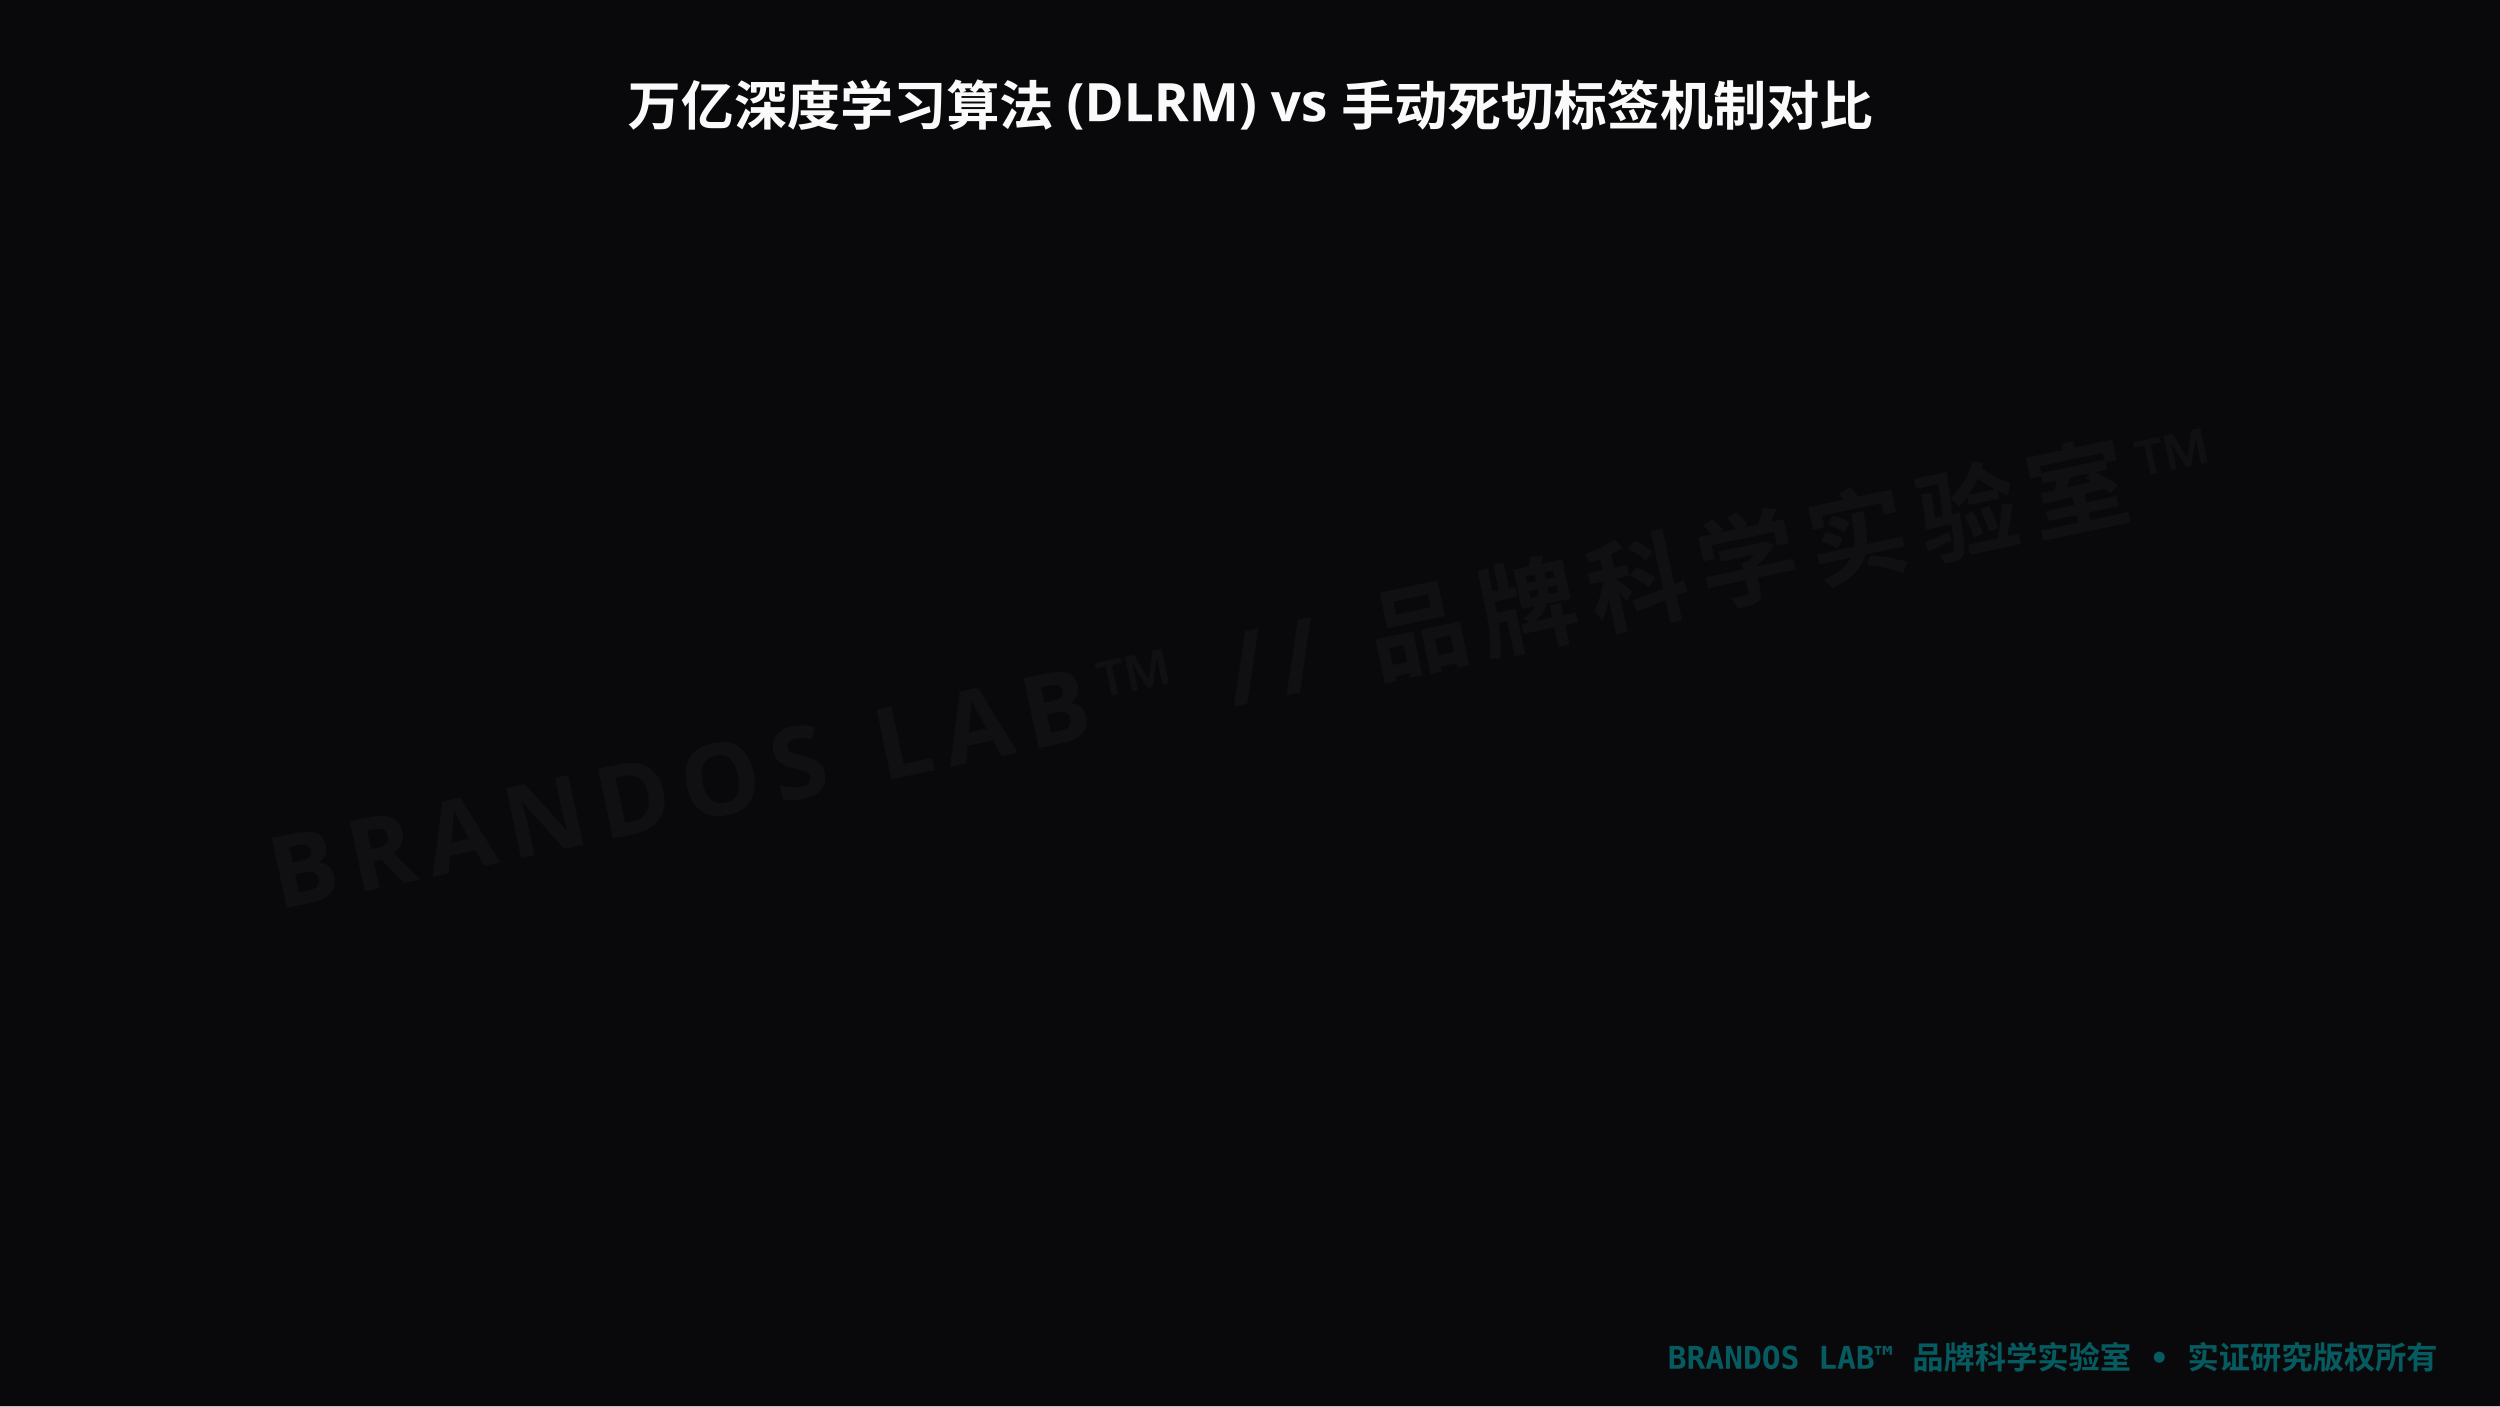
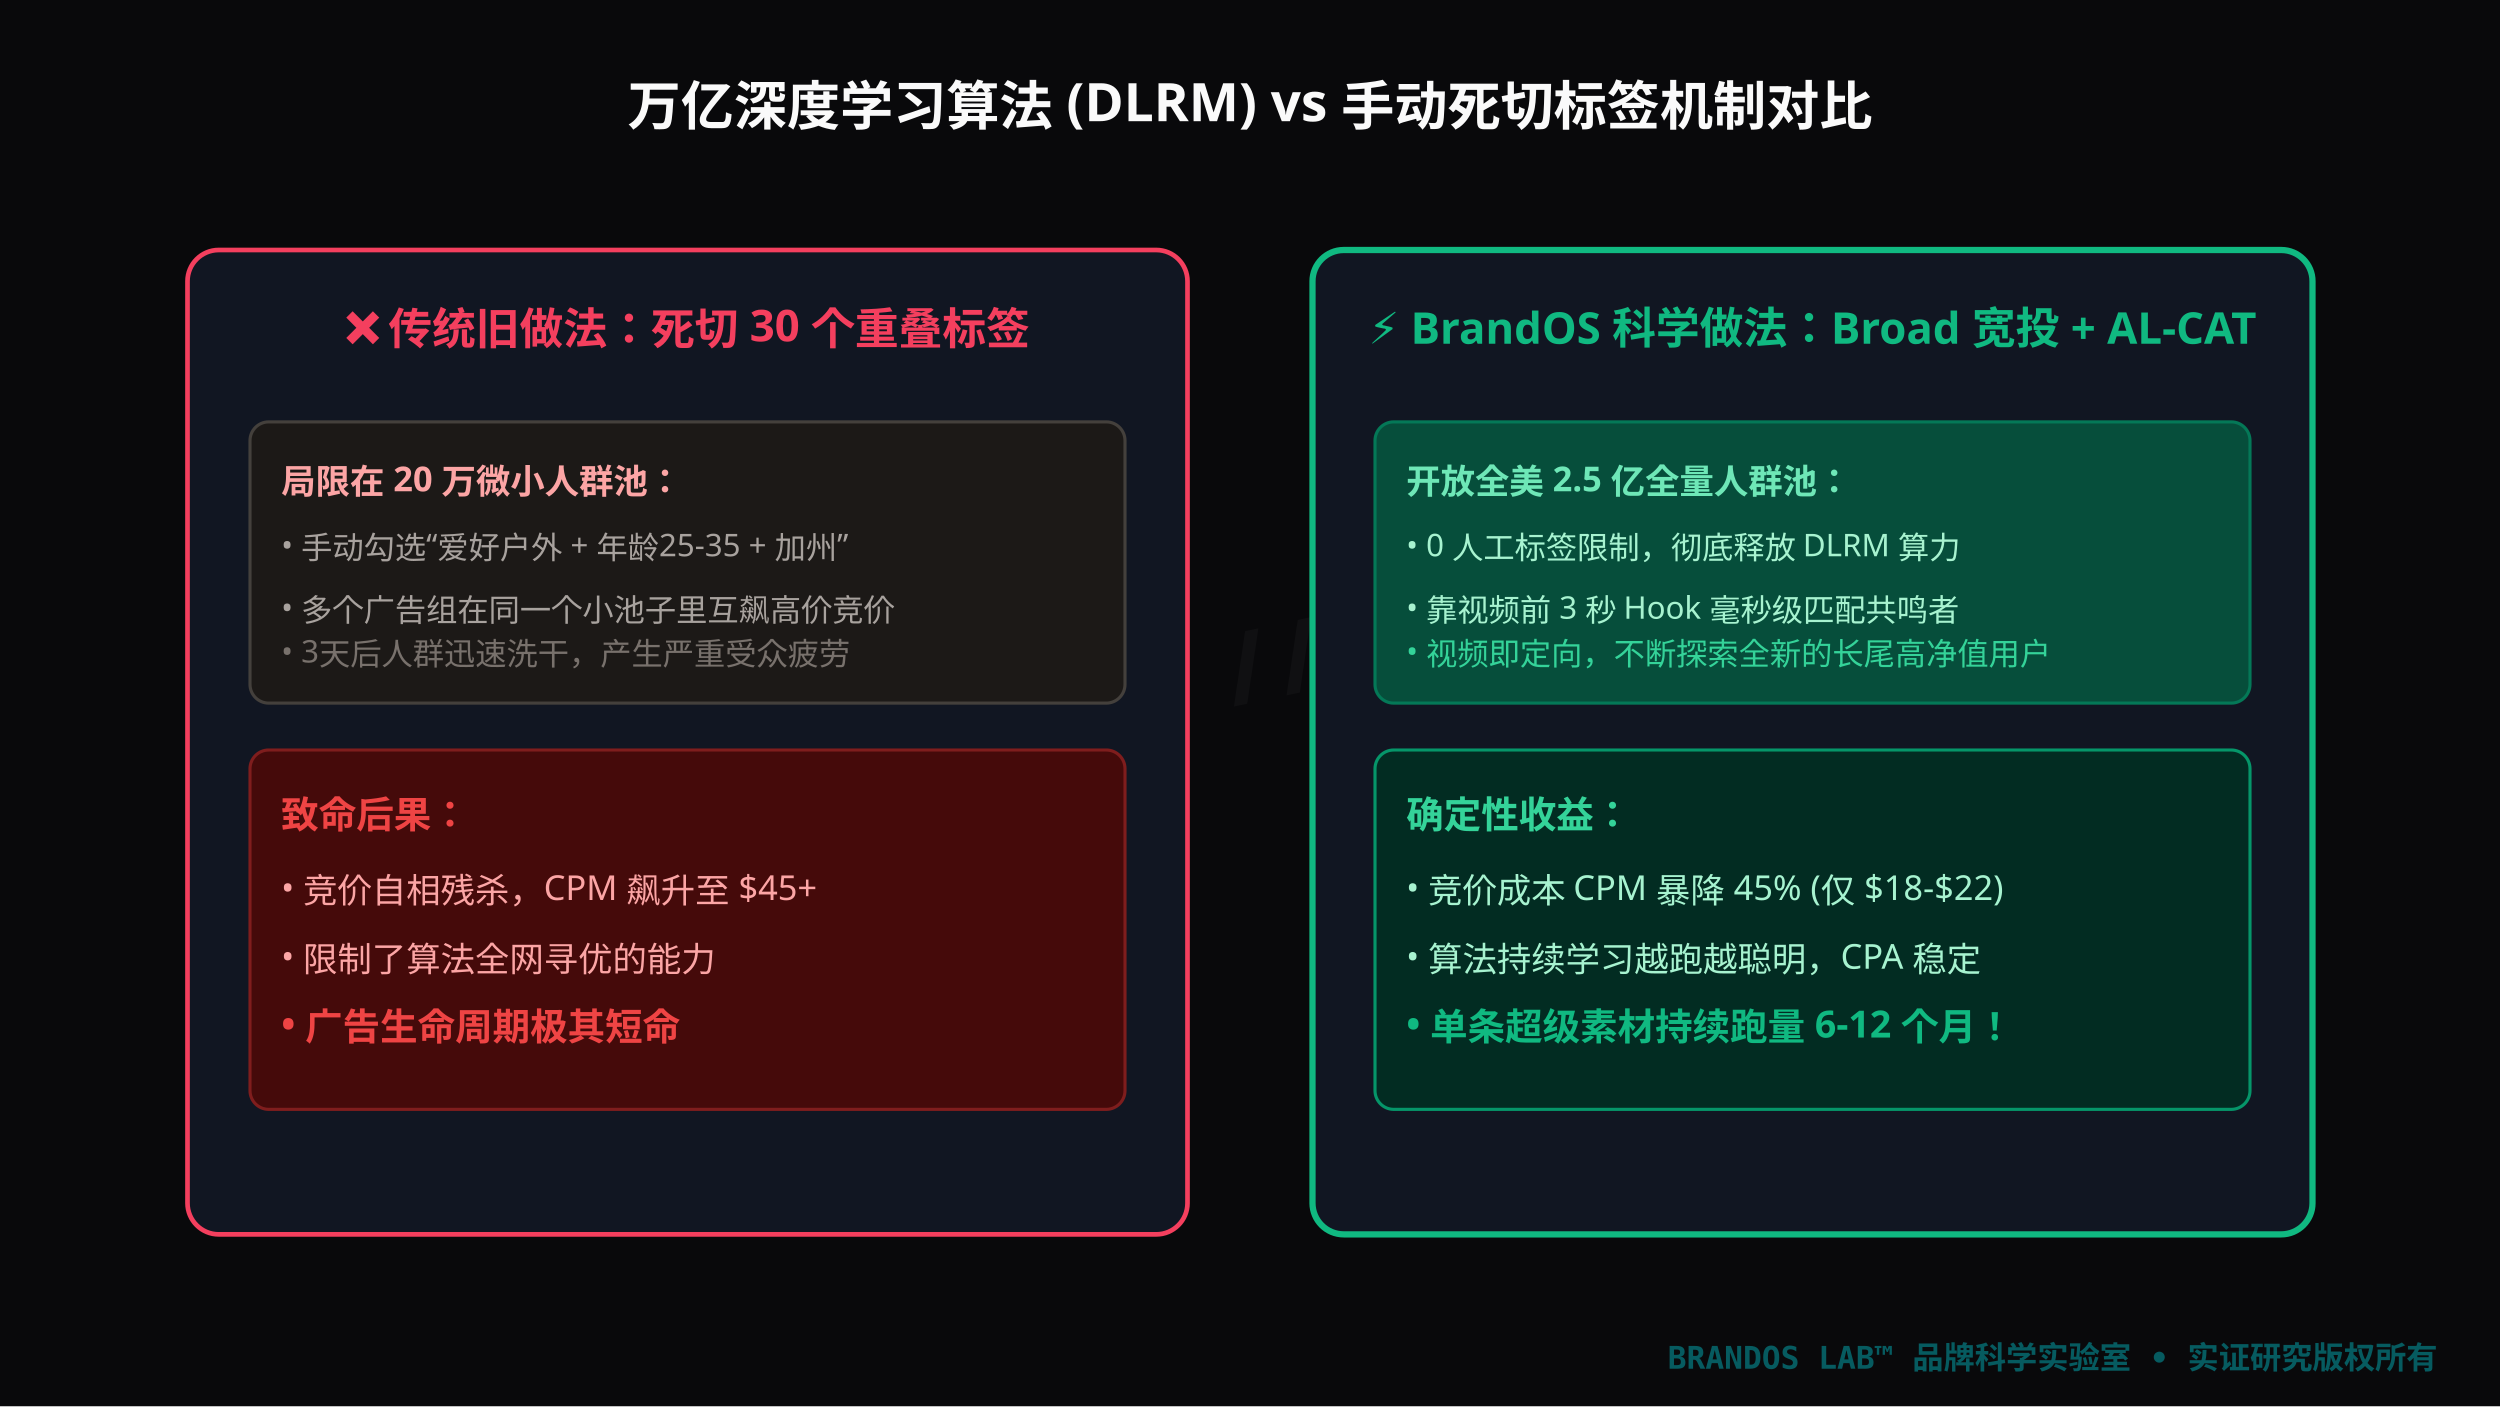
<svg xmlns="http://www.w3.org/2000/svg" viewBox="0 0 800 450" width="100%" height="100%" style="background:#09090B; border-radius:16px; border:1px solid #232B3E;">
  <rect width="100%" height="100%" fill="#09090B" />
  <text x="400" y="225" fill="rgba(255, 255, 255, 0.03)" font-family="sans-serif" font-size="32" font-weight="900" text-anchor="middle" transform="rotate(-12 400 225)" letter-spacing="4">BRANDOS LAB™ // 品牌科学实验室™</text>
  <text x="780" y="438" fill="rgba(0, 242, 254, 0.35)" font-family="monospace" font-size="10" font-weight="bold" text-anchor="end">BRANDOS LAB™ 品牌科学实验室 • 实证研究版权所有</text>
  <text x="400" y="40" fill="#FAFAFA" font-family="sans-serif" font-size="17" font-weight="900" text-anchor="middle">万亿深度学习算法 (DLRM) vs 手动死切标签机制对比</text>
+   <g transform="translate(60, 80)">
+     <rect width="320" height="315" rx="10" fill="#111622" stroke="#F43F5E" stroke-width="1.5" />
+     <text x="160" y="30" fill="#F43F5E" font-family="sans-serif" font-size="14" font-weight="bold" text-anchor="middle">❌ 传统旧做法：死切 30 个重叠标签</text>
+     <rect x="20" y="55" width="280" height="90" rx="6" fill="#1C1917" stroke="#44403C" />
+     <text x="30" y="78" fill="#FCA5A5" font-family="sans-serif" font-size="11" font-weight="bold">局限在 20 万微小人群池：</text>
+     <text x="30" y="98" fill="#A8A29E" font-family="sans-serif" font-size="10">• 手动勾选“爱好户外 + 年龄25-35 + 加州”</text>
+     <text x="30" y="118" fill="#A8A29E" font-family="sans-serif" font-size="10">• 多个广告组在同一个小池子里互飙高价竞价</text>
+     <text x="30" y="132" fill="#78716C" font-family="sans-serif" font-size="10">• 3天后人群迅速洗干，产生严重受众疲劳</text>
+     <rect x="20" y="160" width="280" height="115" rx="6" fill="#450A0A" stroke="#7F1D1D" />
+     <text x="30" y="185" fill="#EF4444" font-family="sans-serif" font-size="12" font-weight="bold">致命后果：</text>
+     <text x="30" y="208" fill="#FCA5A5" font-family="sans-serif" font-size="11">• 竞价自相残杀，CPM 飙升至 $45+</text>
+     <text x="30" y="230" fill="#FCA5A5" font-family="sans-serif" font-size="11">• 限制了算法全网寻优的能力</text>
+     <text x="30" y="252" fill="#EF4444" font-family="sans-serif" font-size="12" font-weight="bold">• 广告生命周期极其短命</text>
+   </g>
+   <g transform="translate(420, 80)">
+     <rect width="320" height="315" rx="10" fill="#111622" stroke="#10B981" stroke-width="2" />
+     <text x="160" y="30" fill="#10B981" font-family="sans-serif" font-size="14" font-weight="bold" text-anchor="middle">⚡ BrandOS 科学做法：Broad 宽投 + AL-CAT</text>
+     <rect x="20" y="55" width="280" height="90" rx="6" fill="#064E3B" stroke="#047857" />
+     <text x="30" y="78" fill="#6EE7B7" font-family="sans-serif" font-size="11" font-weight="bold">开放全美 2.5 亿全量人群池：</text>
+     <text x="30" y="98" fill="#A7F3D0" font-family="sans-serif" font-size="10">• 0 人工标签限制，彻底释放 DLRM 算力</text>
+     <text x="30" y="118" fill="#A7F3D0" font-family="sans-serif" font-size="10">• 靠视频前 3 秒 Hook 毫秒级匹配共鸣者</text>
+     <text x="30" y="132" fill="#34D399" font-family="sans-serif" font-size="10">• 视频即定向，不断探索全新的长尾高净值用户</text>
+     <rect x="20" y="160" width="280" height="115" rx="6" fill="#022C22" stroke="#059669" />
+     <text x="30" y="185" fill="#34D399" font-family="sans-serif" font-size="12" font-weight="bold">确定性收益：</text>
+     <text x="30" y="208" fill="#A7F3D0" font-family="sans-serif" font-size="11">• 竞价成本 CPM 暴降 45% (仅 $18-$22)</text>
+     <text x="30" y="230" fill="#A7F3D0" font-family="sans-serif" font-size="11">• 算法持续学习越跑越聪明，CPA 稳定</text>
+     <text x="30" y="252" fill="#10B981" font-family="sans-serif" font-size="12" font-weight="bold">• 单条超级素材持续跑量 6-12 个月！</text>
+   </g>
</svg>
